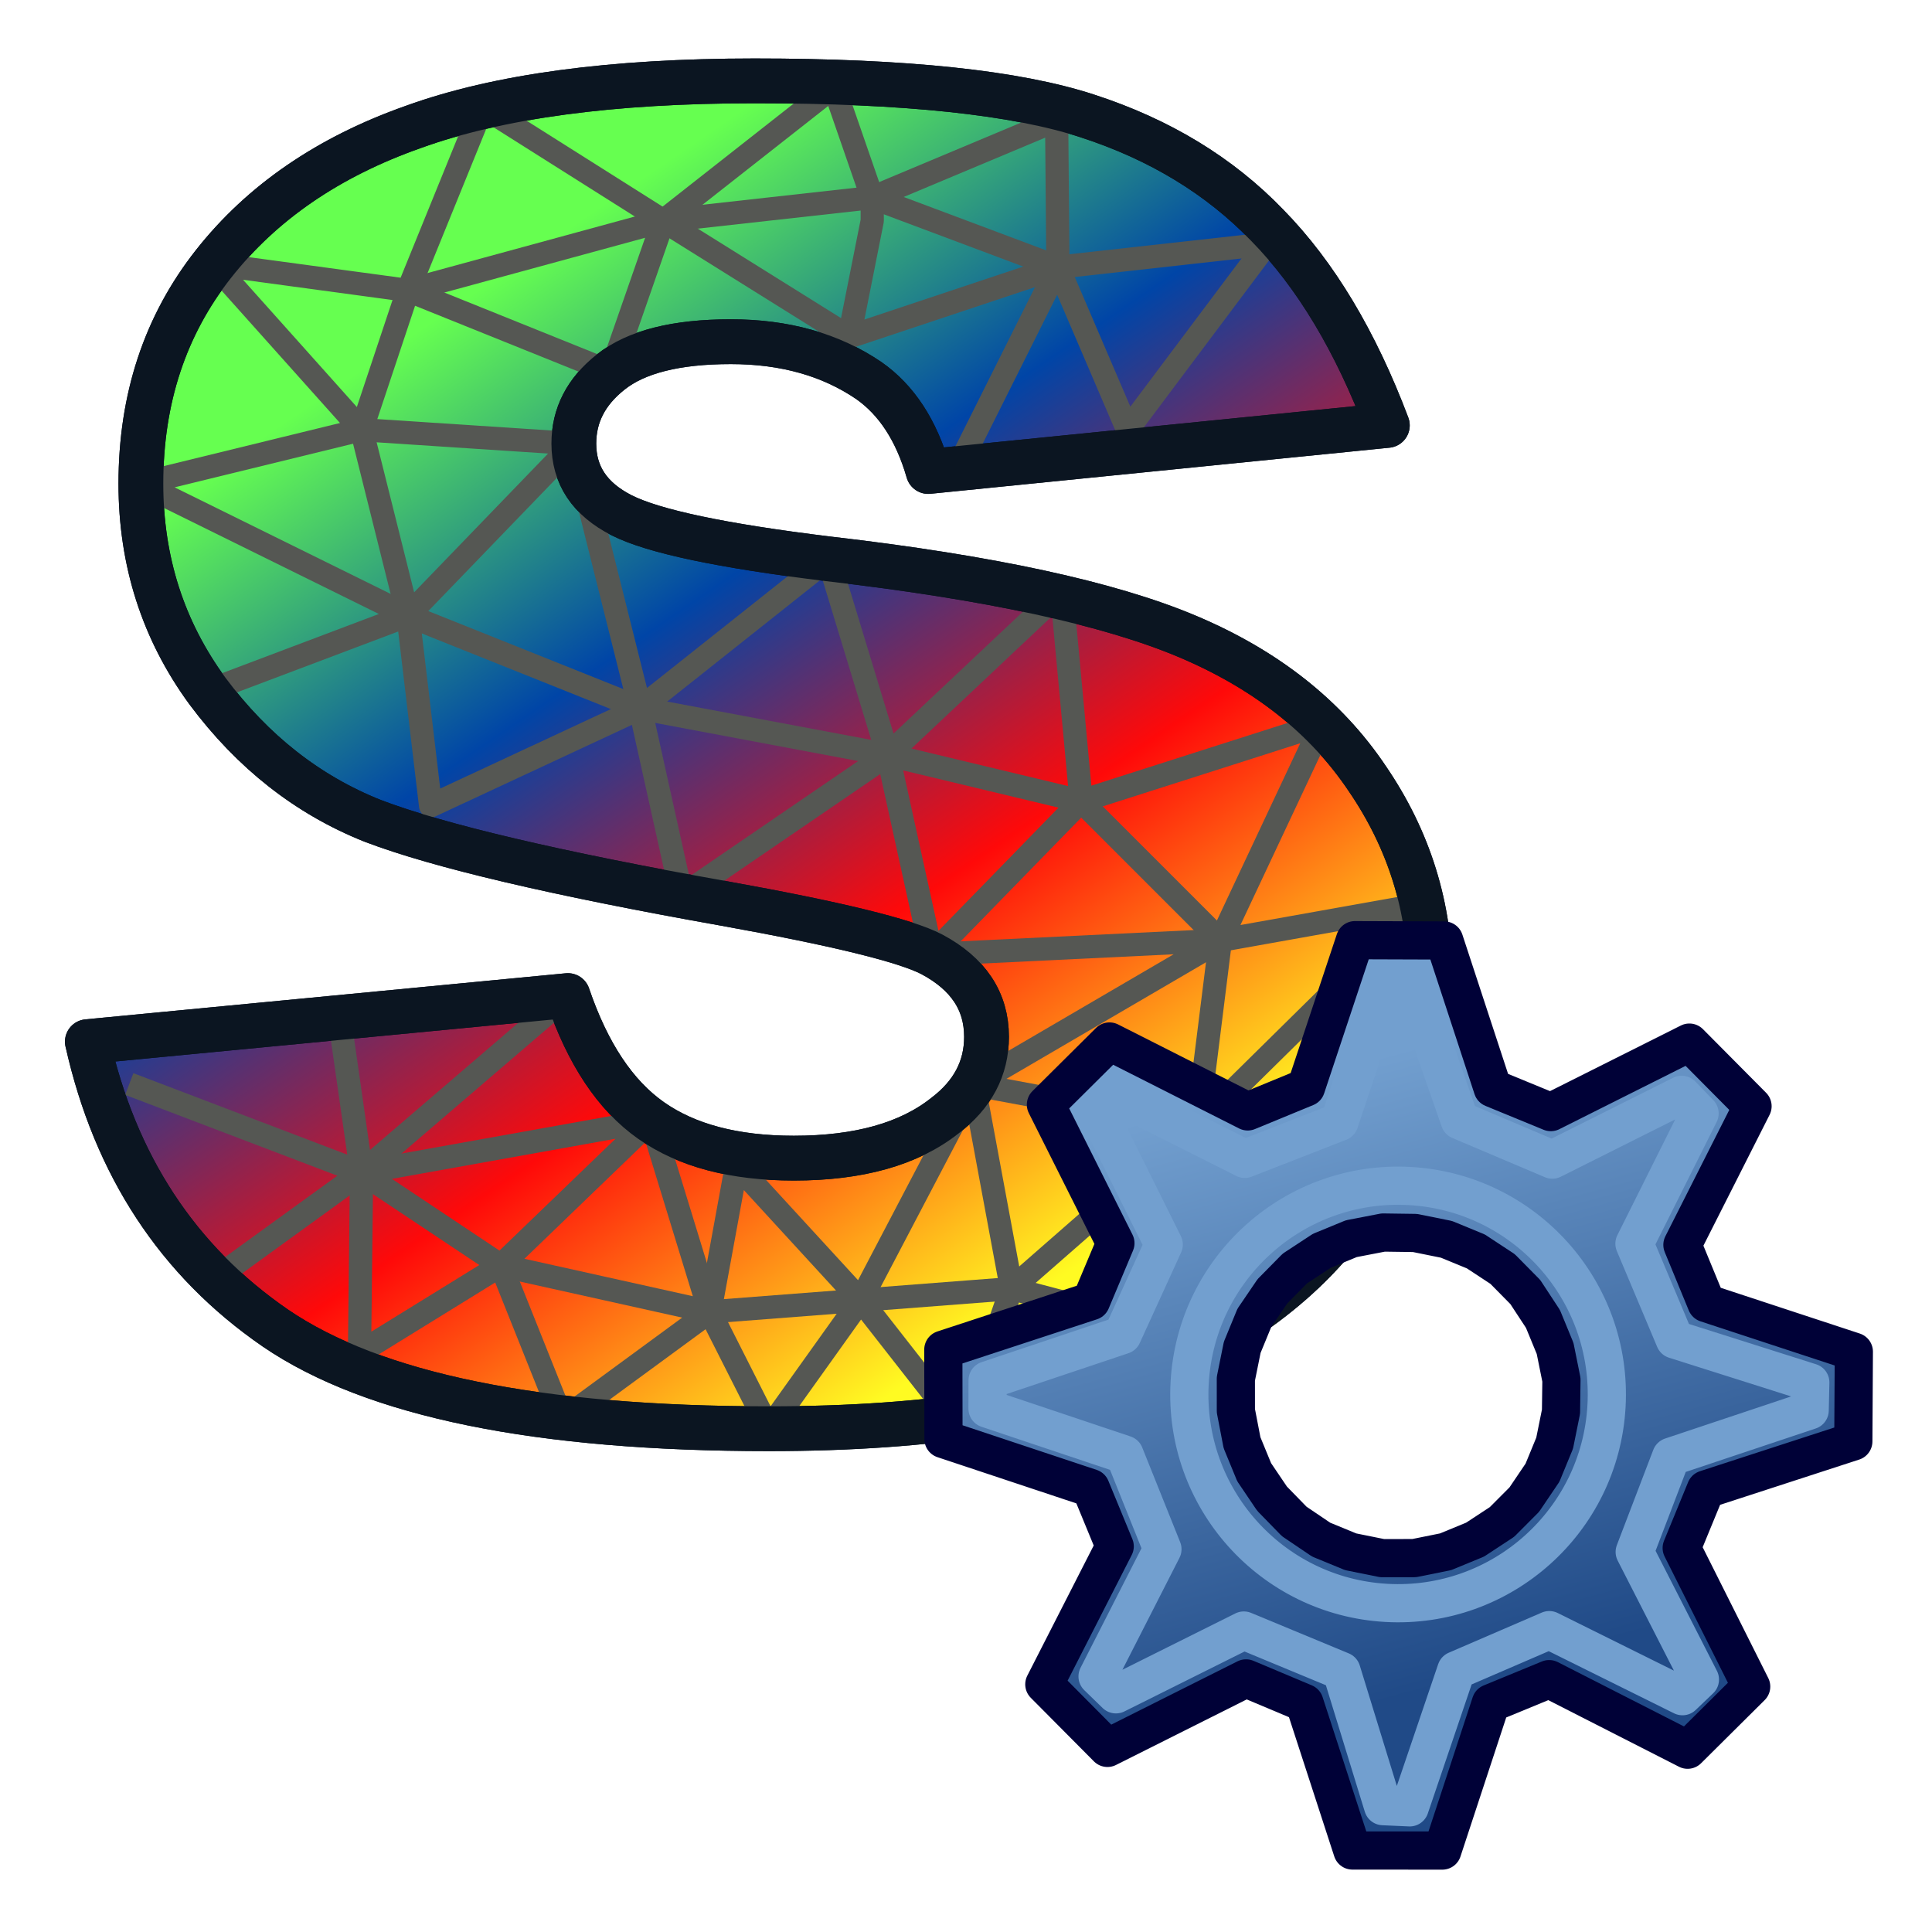
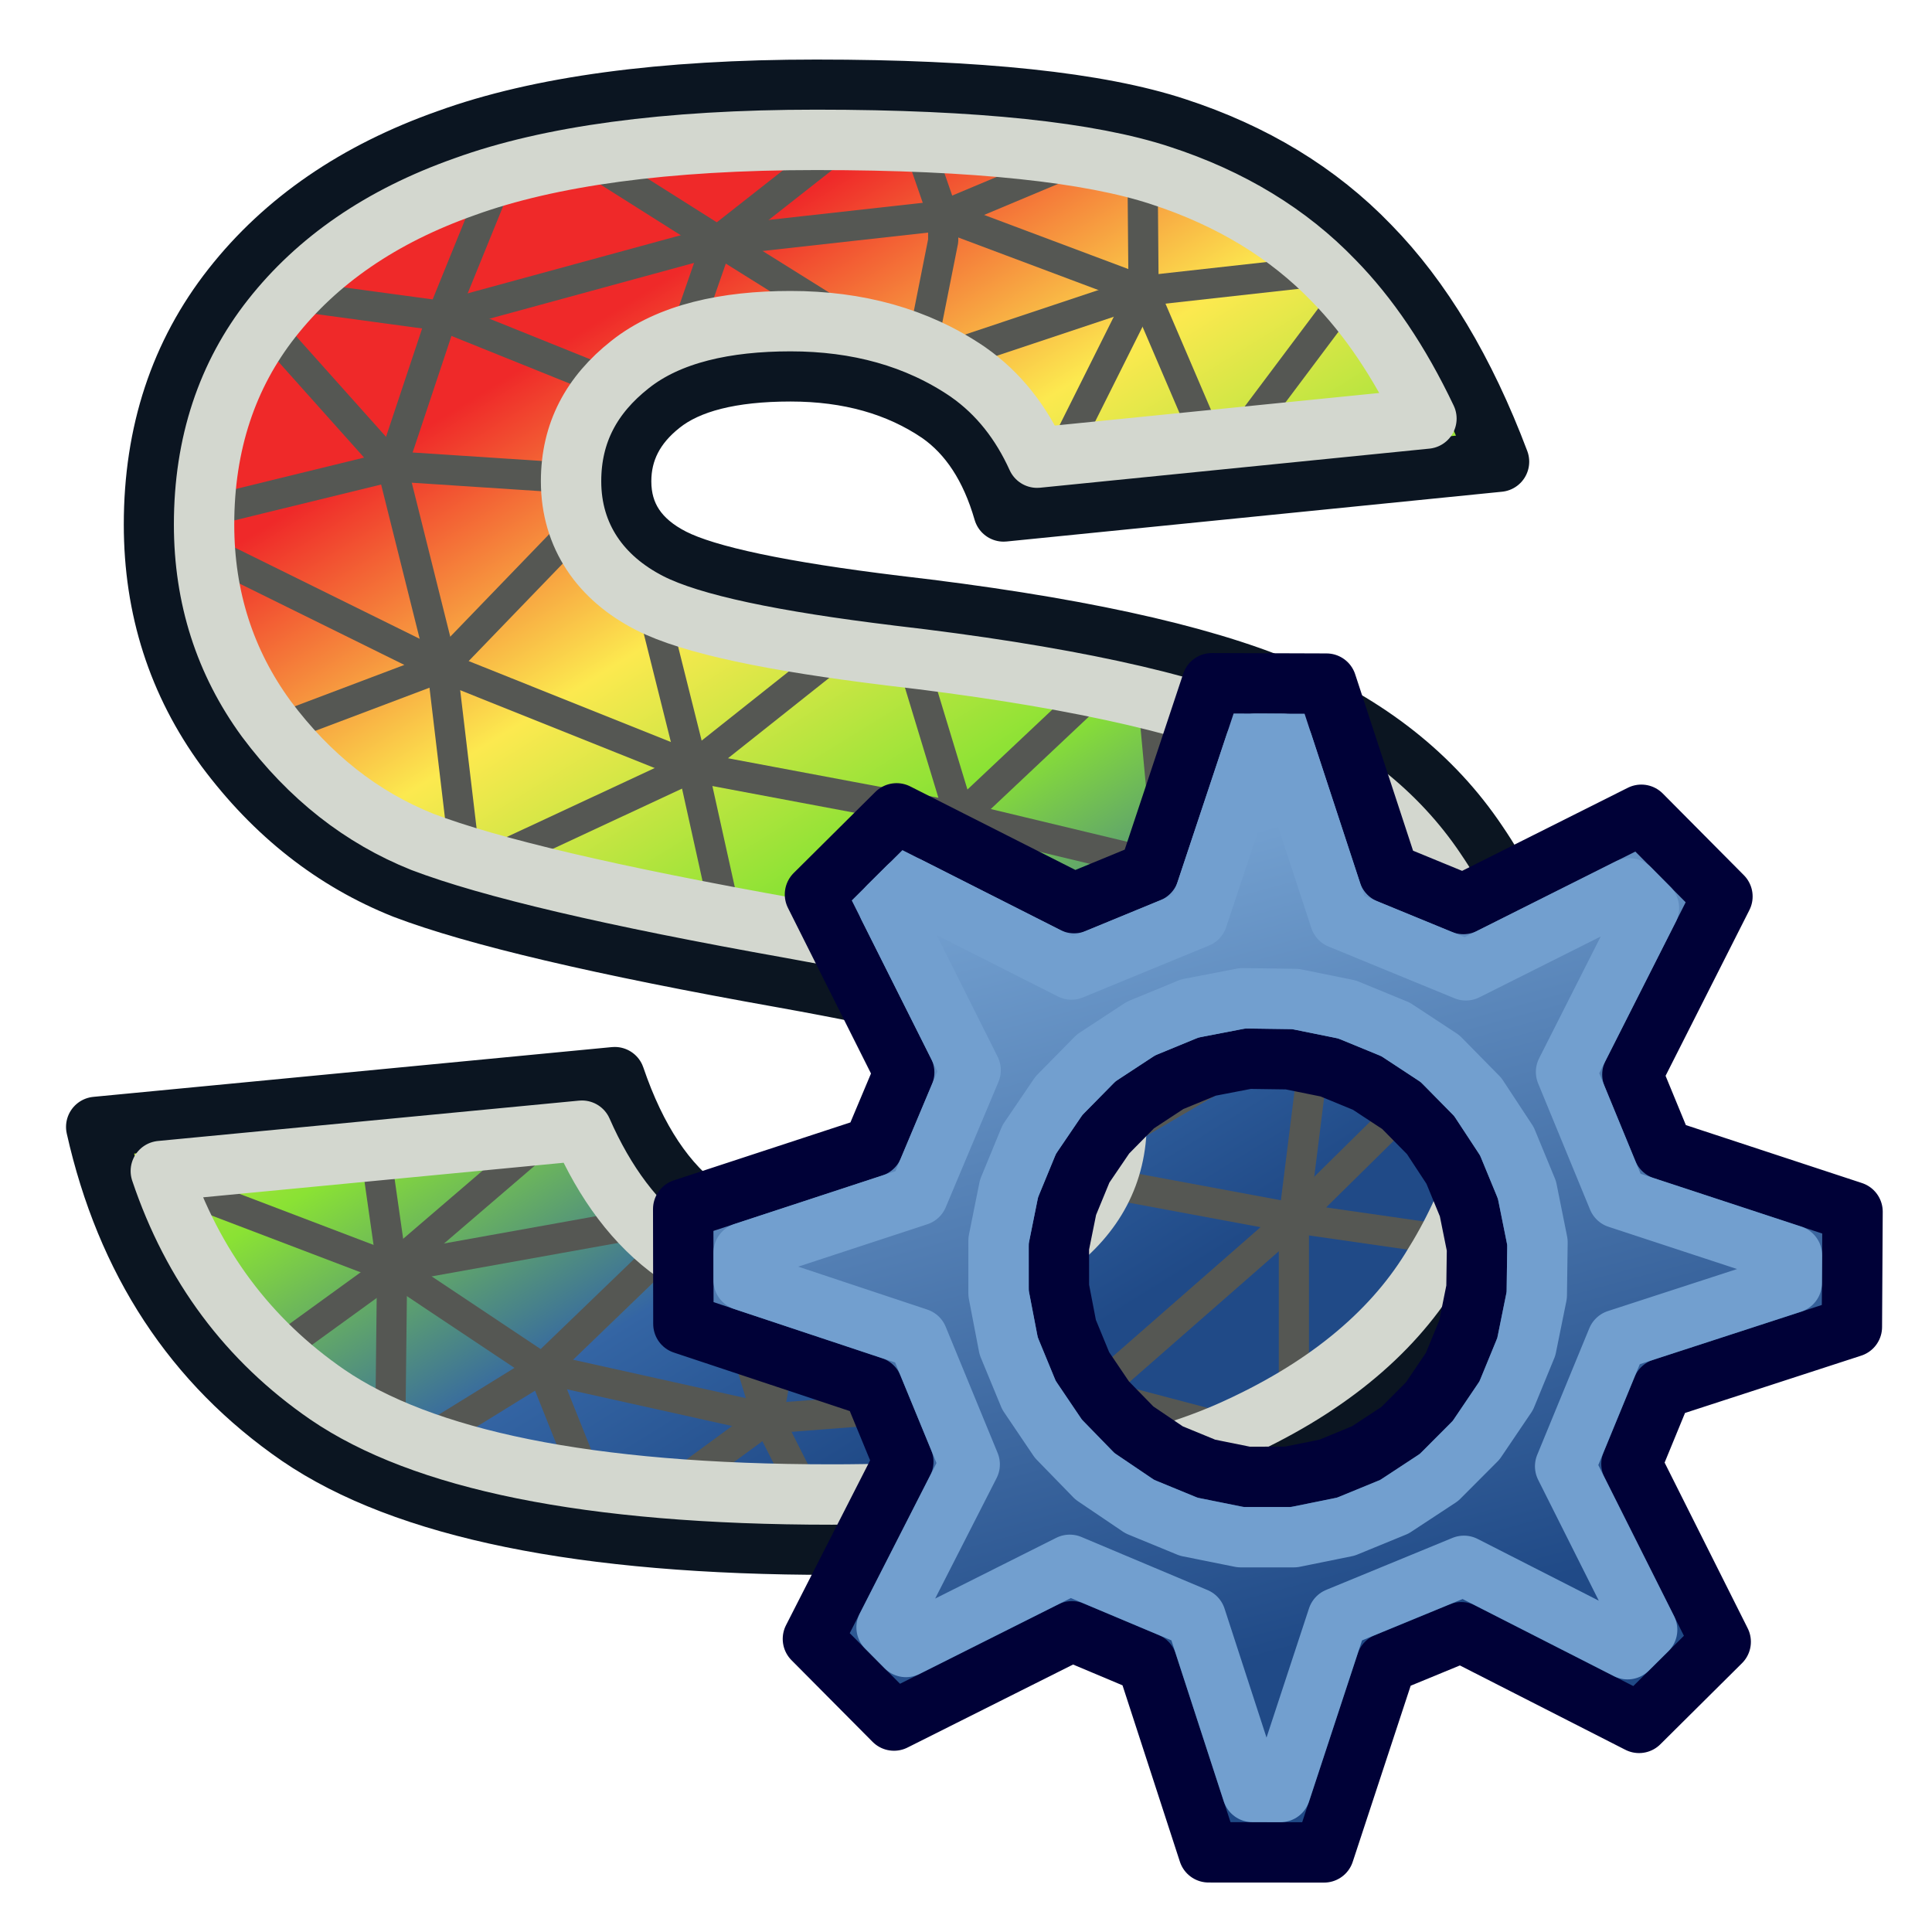
- <svg xmlns="http://www.w3.org/2000/svg" xmlns:xlink="http://www.w3.org/1999/xlink" width="64px" height="64px" id="svg2784" version="1.1" xml:space="preserve">
+ <svg xmlns="http://www.w3.org/2000/svg" xmlns:xlink="http://www.w3.org/1999/xlink" width="64px" height="64px" id="svg2784" version="1.1">
  <defs id="defs2786">
    <linearGradient id="linearGradient3">
-       <stop style="stop-color:#66ff50;stop-opacity:1;" offset="0" id="stop3" />
-       <stop style="stop-color:#0045a7;stop-opacity:1;" offset="0.329" id="stop5" />
-       <stop style="stop-color:#ff0909;stop-opacity:1;" offset="0.652" id="stop6" />
-       <stop style="stop-color:#fffb22;stop-opacity:1;" offset="0.993" id="stop4" />
+       <stop style="stop-color:#ef2929;stop-opacity:1" offset="0" id="stop3" />
+       <stop style="stop-color:#fce94f;stop-opacity:1" offset="0.27" id="stop2" />
+       <stop style="stop-color:#8ae234;stop-opacity:1" offset="0.526" id="stop1" />
+       <stop style="stop-color:#3465a4;stop-opacity:1" offset="0.775" id="stop4" />
+       <stop style="stop-color:#204a87;stop-opacity:1" offset="1" id="stop5" />
    </linearGradient>
    <linearGradient id="linearGradient3777">
      <stop style="stop-color:#71b2f8;stop-opacity:1;" offset="0" id="stop3779" />
      <stop style="stop-color:#002795;stop-opacity:1;" offset="1" id="stop3781" />
    </linearGradient>
    <linearGradient id="linearGradient3377">
      <stop id="stop3379" offset="0" style="stop-color:#faff2b;stop-opacity:1;" />
      <stop id="stop3381" offset="1" style="stop-color:#ffaa00;stop-opacity:1;" />
    </linearGradient>
    <radialGradient xlink:href="#linearGradient3777" id="radialGradient3692" cx="45.883" cy="28.87" fx="45.883" fy="28.87" r="19.467" gradientUnits="userSpaceOnUse" />
    <linearGradient id="linearGradient3377-3">
      <stop id="stop3379-8" offset="0" style="stop-color:#faff2b;stop-opacity:1;" />
      <stop id="stop3381-3" offset="1" style="stop-color:#ffaa00;stop-opacity:1;" />
    </linearGradient>
    <radialGradient xlink:href="#linearGradient3600" id="radialGradient3808" cx="20.803" cy="18.627" fx="20.803" fy="18.627" r="27.085" gradientUnits="userSpaceOnUse" gradientTransform="matrix(0.6666667,0.7,-1.351077,1.28674,32.10063,-19.90286)" />
    <linearGradient id="linearGradient3600">
      <stop style="stop-color:#729fcf;stop-opacity:1" offset="0" id="stop3602" />
      <stop style="stop-color:#204a87;stop-opacity:1" offset="1" id="stop3604" />
    </linearGradient>
-     <linearGradient xlink:href="#linearGradient3" id="linearGradient4" x1="20" y1="12" x2="48" y2="53" gradientUnits="userSpaceOnUse" gradientTransform="matrix(0.7689592,0,0,0.7689592,0.4425252,0.3928896)" />
-     <radialGradient gradientTransform="translate(-0.2344322,0.234432)" gradientUnits="userSpaceOnUse" r="19.467" fy="28.87" fx="45.883" cy="28.87" cx="45.883" id="radialGradient3692-6" xlink:href="#linearGradient3377" />
-     <radialGradient r="19.467" fy="28.87" fx="45.883" cy="28.87" cx="45.883" gradientTransform="matrix(0.6706718,0,0,0.6414592,-63.38079,0.838454)" gradientUnits="userSpaceOnUse" id="radialGradient6412" xlink:href="#linearGradient3377" />
-     <linearGradient xlink:href="#linearGradient3036" id="linearGradient3049" gradientUnits="userSpaceOnUse" gradientTransform="rotate(33.8344,20.28041,56.14395)" x1="14.824" y1="50.469" x2="20.94" y2="56" />
-     <linearGradient id="linearGradient3036">
-       <stop style="stop-color:#ef2929;stop-opacity:1" offset="0" id="stop3038" />
-       <stop style="stop-color:#a40000;stop-opacity:1" offset="1" id="stop3040" />
-     </linearGradient>
-     <linearGradient y2="56" x2="20.94" y1="50.469" x1="14.824" gradientTransform="rotate(33.8344,-6.878391,90.87839)" gradientUnits="userSpaceOnUse" id="linearGradient3307" xlink:href="#linearGradient3600" />
+     <linearGradient xlink:href="#linearGradient3" id="linearGradient4" x1="23.528" y1="12" x2="46.992" y2="49.976" gradientUnits="userSpaceOnUse" />
    <linearGradient xlink:href="#linearGradient3864-9" id="linearGradient3808" x1="-146.745" y1="58.262" x2="-157.325" y2="26.521" gradientUnits="userSpaceOnUse" gradientTransform="matrix(0.9766852,0.0547655,-0.0547655,0.9766851,182.7086,-2.230515)" />
    <linearGradient id="linearGradient3864-9">
      <stop style="stop-color:#204a87;stop-opacity:1" offset="0" id="stop3866-1" />
      <stop style="stop-color:#729fcf;stop-opacity:1" offset="1" id="stop3868-1" />
    </linearGradient>
-     <linearGradient y2="609.505" x2="302.857" y1="366.648" x1="302.857" gradientTransform="matrix(2.774389,0,0,1.969706,-1892.179,-872.8854)" gradientUnits="userSpaceOnUse" id="linearGradient6715-5" xlink:href="#linearGradient5048" />
-     <linearGradient id="linearGradient5048">
-       <stop style="stop-color:black;stop-opacity:0;" offset="0" id="stop5050" />
-       <stop id="stop5056" offset="0.5" style="stop-color:black;stop-opacity:1;" />
-       <stop style="stop-color:black;stop-opacity:0;" offset="1" id="stop5052" />
-     </linearGradient>
  </defs>
-   <g id="layer1">
-     <path d="M 2.894,34.507 18.811,32.98 q 0.985,2.893 2.758,4.139 1.773,1.246 4.728,1.246 3.231,0 5.004,-1.407 1.379,-1.045 1.379,-2.612 0,-1.768 -1.812,-2.733 Q 29.567,30.931 23.972,29.926 15.62,28.439 12.35,27.193 9.119,25.907 6.873,22.893 4.667,19.879 4.667,16.021 q 0,-4.22 2.403,-7.274 2.403,-3.054 6.619,-4.541 4.216,-1.527 11.308,-1.527 7.486,0 11.032,1.165 3.585,1.165 5.949,3.617 2.403,2.451 3.979,6.631 l -15.208,1.527 q -0.591,-2.05 -1.97,-3.014 -1.891,-1.286 -4.57,-1.286 -2.719,0 -3.979,1.005 -1.221,0.964 -1.221,2.371 0,1.567 1.576,2.371 1.576,0.804 6.856,1.447 7.998,0.924 11.899,2.572 3.901,1.648 5.949,4.702 2.088,3.054 2.088,6.711 0,3.697 -2.206,7.194 -2.167,3.496 -6.895,5.586 -4.689,2.05 -12.805,2.05 -11.465,0 -16.351,-3.336 -4.846,-3.336 -6.225,-9.484 z" id="text1-3" style="font-size:109.849px;line-height:1.25;font-family:'Arial Black';-inkscape-font-specification:'Arial Black, Normal';fill:url(#linearGradient4);stroke:#0b1521;stroke-width:1.484;stroke-linejoin:round;stroke-dasharray:none" aria-label="s" />
-     <path style="fill:none;stroke:#555753;stroke-width:0.769px;stroke-linecap:butt;stroke-linejoin:miter;stroke-opacity:1" d="M 37.353,14.234 35.046,8.851 28.894,6.545 l -6.921,0.769 -8.459,2.307 -1.538,4.614 1.538,6.152 7.69,3.076 8.208,1.541 6.402,1.535 4.614,4.614 -0.769,6.152 -6.152,5.383 -9.996,0.769 -6.921,-1.538 -4.614,-3.076 -0.769,-5.383" id="path6" />
-     <path style="fill:none;stroke:#555753;stroke-width:0.769px;stroke-linecap:butt;stroke-linejoin:round;stroke-opacity:1" d="M 35.046,8.851 31.97,15.003" id="path7" />
-     <path style="fill:none;stroke:#555753;stroke-width:0.769px;stroke-linecap:butt;stroke-linejoin:round;stroke-opacity:1" d="M 35.046,8.851 41.966,8.082" id="path8" />
-     <path style="fill:none;stroke:#555753;stroke-width:0.769px;stroke-linecap:butt;stroke-linejoin:round;stroke-opacity:1" d="M 37.353,14.234 41.966,8.082" id="path9" />
-     <path style="fill:none;stroke:#555753;stroke-width:0.769px;stroke-linecap:butt;stroke-linejoin:round;stroke-opacity:1" d="m 28.894,6.545 6.109,-2.561 0.042,4.868" id="path10" />
-     <path style="fill:none;stroke:#555753;stroke-width:0.769px;stroke-linecap:butt;stroke-linejoin:round;stroke-opacity:1" d="m 28.894,6.545 v 0.769 l -0.765,3.845 6.917,-2.307" id="path11" />
-     <path style="fill:none;stroke:#555753;stroke-width:0.769px;stroke-linecap:butt;stroke-linejoin:round;stroke-opacity:1" d="M 28.894,6.545 27.623,2.874 21.973,7.314" id="path12" />
-     <path style="fill:none;stroke:#555753;stroke-width:0.769px;stroke-linecap:butt;stroke-linejoin:round;stroke-opacity:1" d="m 21.973,7.314 6.156,3.845" id="path13" />
-     <path style="fill:none;stroke:#555753;stroke-width:0.769px;stroke-linecap:butt;stroke-linejoin:round;stroke-opacity:1" d="M 21.973,7.314 20.229,12.324 13.515,9.62" id="path14" />
-     <path style="fill:none;stroke:#555753;stroke-width:0.769px;stroke-linecap:butt;stroke-linejoin:round;stroke-opacity:1" d="M 21.973,7.314 15.99,3.535 13.515,9.62 7.07,8.747 11.977,14.234 4.667,16.021 13.515,20.386 6.873,22.893" id="path15" />
-     <path style="fill:none;stroke:#555753;stroke-width:0.769px;stroke-linecap:butt;stroke-linejoin:round;stroke-opacity:1" d="m 13.515,20.386 0.749,6.309 6.94,-3.233" id="path16" />
-     <path style="fill:none;stroke:#555753;stroke-width:0.769px;stroke-linecap:butt;stroke-linejoin:round;stroke-opacity:1" d="M 13.515,20.386 19.008,14.695 11.977,14.234" id="path17" />
-     <path style="fill:none;stroke:#555753;stroke-width:0.769px;stroke-linecap:butt;stroke-linejoin:round;stroke-opacity:1" d="m 21.204,23.462 v 0 L 19.008,14.695" id="path18" />
-     <path style="fill:none;stroke:#555753;stroke-width:0.769px;stroke-linecap:butt;stroke-linejoin:round;stroke-opacity:1" d="m 21.204,23.462 6.235,-4.949 1.973,6.49 5.755,-5.418 0.647,6.953" id="path19" />
-     <path style="fill:none;stroke:#555753;stroke-width:0.769px;stroke-linecap:butt;stroke-linejoin:round;stroke-opacity:1" d="m 21.204,23.462 1.378,6.212 6.829,-4.671 1.455,6.611 4.947,-5.076 7.983,-2.551 -3.369,7.165 6.68,-1.193 -7.449,7.345 6.34,0.911" id="path20" />
-     <path style="fill:none;stroke:#555753;stroke-width:0.769px;stroke-linecap:butt;stroke-linejoin:miter;stroke-opacity:1" d="m 39.659,37.303 v 0 7.005 l -6.152,-1.622" id="path21" />
-     <path style="fill:none;stroke:#555753;stroke-width:0.769px;stroke-linecap:butt;stroke-linejoin:miter;stroke-opacity:1" d="m 30.867,31.614 v 0 l 9.561,-0.462 -8.175,4.776 7.406,1.376" id="path22" />
-     <path style="fill:none;stroke:#555753;stroke-width:0.769px;stroke-linecap:butt;stroke-linejoin:round;stroke-opacity:1" d="m 32.254,35.927 1.254,6.758" id="path23" />
-     <path style="fill:none;stroke:#555753;stroke-width:0.769px;stroke-linecap:butt;stroke-linejoin:round;stroke-opacity:1" d="m 32.254,35.927 -3.744,7.143 v 0 l -4.108,-4.476 -0.89,4.86 1.958,3.872 3.04,-4.257 3.366,4.304 1.632,-4.688" id="path24" />
-     <path style="fill:none;stroke:#555753;stroke-width:0.769px;stroke-linecap:butt;stroke-linejoin:round;stroke-opacity:1" d="m 23.511,43.455 -4.876,3.575 -2.044,-5.113 4.978,-4.797 -9.592,1.721" id="path25" />
-     <path style="fill:none;stroke:#555753;stroke-width:0.769px;stroke-linecap:butt;stroke-linejoin:round;stroke-opacity:1" d="m 18.811,32.98 -6.834,5.861" id="path26" />
-     <path style="fill:none;stroke:#555753;stroke-width:0.769px;stroke-linecap:butt;stroke-linejoin:round;stroke-opacity:1" d="M 11.977,38.841 4.282,35.91" id="path27" />
-     <path style="fill:none;stroke:#555753;stroke-width:0.769px;stroke-linecap:butt;stroke-linejoin:round;stroke-opacity:1" d="M 11.977,38.841 7.513,42.075" id="path28" />
-     <path style="fill:none;stroke:#555753;stroke-width:0.769px;stroke-linecap:butt;stroke-linejoin:round;stroke-opacity:1" d="m 16.591,41.917 v 0 l -4.682,2.89 0.068,-5.966" id="path29" />
-     <path style="fill:none;stroke:#555753;stroke-width:0.769px;stroke-linecap:butt;stroke-linejoin:round;stroke-opacity:1" d="M 21.569,37.119 23.511,43.455" id="path30" />
-     <path d="M 2.894,34.507 18.811,32.98 q 0.985,2.893 2.758,4.139 1.773,1.246 4.728,1.246 3.231,0 5.004,-1.407 1.379,-1.045 1.379,-2.612 0,-1.768 -1.812,-2.733 Q 29.567,30.931 23.972,29.926 15.62,28.439 12.35,27.193 9.119,25.907 6.873,22.893 4.667,19.879 4.667,16.021 q 0,-4.22 2.403,-7.274 2.403,-3.054 6.619,-4.541 4.216,-1.527 11.308,-1.527 7.486,0 11.032,1.165 3.585,1.165 5.949,3.617 2.403,2.451 3.979,6.631 l -15.208,1.527 q -0.591,-2.05 -1.97,-3.014 -1.891,-1.286 -4.57,-1.286 -2.719,0 -3.979,1.005 -1.221,0.964 -1.221,2.371 0,1.567 1.576,2.371 1.576,0.804 6.856,1.447 7.998,0.924 11.899,2.572 3.901,1.648 5.949,4.702 2.088,3.054 2.088,6.711 0,3.697 -2.206,7.194 -2.167,3.496 -6.895,5.586 -4.689,2.05 -12.805,2.05 -11.465,0 -16.351,-3.336 -4.846,-3.336 -6.225,-9.484 z" id="text1-3-3" style="font-size:109.849px;line-height:1.25;font-family:'Arial Black';-inkscape-font-specification:'Arial Black, Normal';fill:none;stroke:#0b1521;stroke-width:1.484;stroke-linejoin:round;stroke-dasharray:none" aria-label="s" />
-     <g transform="matrix(0.6325833,0,0,0.6325833,26.18623,26.00211)" id="g3353">
-       <path id="path3659-5" d="m 47.072,13.493 -7.257,3.639 -3.044,-1.251 -2.538,-7.736 -4.673,-0.016 -2.564,7.709 -3.054,1.258 -7.237,-3.661 -3.329,3.306 3.639,7.257 -1.276,3.034 -7.736,2.538 0.008,4.684 7.709,2.564 1.258,3.054 -3.686,7.226 3.306,3.329 7.257,-3.639 3.058,1.286 2.513,7.726 4.708,0.003 2.54,-7.719 3.054,-1.258 7.251,3.696 3.329,-3.306 -3.639,-7.257 1.262,-3.069 7.726,-2.513 0.027,-4.698 -7.719,-2.54 -1.258,-3.054 3.672,-7.261 z m -11.176,10.939 1.396,0.918 1.187,1.204 0.925,1.409 0.636,1.545 0.332,1.645 -0.023,1.666 -0.333,1.648 -0.636,1.546 -0.953,1.41 -1.169,1.173 -1.409,0.925 -1.545,0.636 -1.645,0.332 -1.676,0.001 -1.648,-0.333 -1.546,-0.636 -1.41,-0.953 -1.162,-1.193 -0.936,-1.385 -0.636,-1.545 -0.322,-1.67 -0.001,-1.676 0.333,-1.648 0.636,-1.546 0.943,-1.386 1.179,-1.197 1.409,-0.925 1.545,-0.636 1.67,-0.322 1.666,0.023 1.648,0.333 1.546,0.636 z" style="display:inline;overflow:visible;visibility:visible;fill:url(#linearGradient3808);fill-opacity:1;fill-rule:evenodd;stroke:#000137;stroke-width:2;stroke-linecap:round;stroke-linejoin:round;stroke-miterlimit:4;stroke-dasharray:none;stroke-dashoffset:0;stroke-opacity:1;marker:none;enable-background:accumulate" />
-       <path id="path3659-5-6" d="m 46.666,16.229 -6.773,3.391 -4.848,-2.056 -2.49,-7.139 -1.397,-0.003 -2.416,7.226 -4.953,1.932 -6.674,-3.356 -0.975,0.997 3.405,6.847 -2.165,4.742 -7.058,2.366 -0.004,1.486 7.172,2.404 1.987,4.956 -3.397,6.663 0.962,0.936 6.697,-3.34 5.115,2.121 2.177,7.076 1.396,0.062 2.437,-7.178 4.871,-2.102 6.975,3.459 0.913,-0.872 -3.415,-6.682 1.908,-4.989 7.255,-2.424 0.033,-1.462 -7.097,-2.249 -2.112,-5.018 3.41,-6.821 z" style="display:inline;overflow:visible;visibility:visible;fill:none;stroke:#729fcf;stroke-width:2;stroke-linecap:round;stroke-linejoin:round;stroke-miterlimit:4;stroke-dasharray:none;stroke-dashoffset:0;stroke-opacity:1;marker:none;enable-background:accumulate" />
-       <circle r="10.932" cy="30.087" cx="33.554" id="path3898" style="fill:none;stroke:#729fcf;stroke-width:2;stroke-linecap:round;stroke-linejoin:round;stroke-miterlimit:4;stroke-dasharray:none;stroke-dashoffset:6;stroke-opacity:1" transform="rotate(3.209376)" />
-     </g>
+   <g id="layer1" transform="matrix(0.8297831,0,0,0.830077,0.542583,0.5051456)" style="stroke-width:1.205">
+     <path d="M 3.188,44.364 23.888,42.378 q 1.281,3.763 3.587,5.383 2.306,1.62 6.149,1.62 4.201,0 6.507,-1.829 1.793,-1.359 1.793,-3.397 0,-2.3 -2.357,-3.554 -1.691,-0.888 -8.967,-2.195 -10.862,-1.934 -15.115,-3.554 -4.201,-1.672 -7.122,-5.592 -2.869,-3.92 -2.869,-8.937 0,-5.488 3.125,-9.459 3.125,-3.972 8.608,-5.906 5.482,-1.986 14.705,-1.986 9.735,0 14.347,1.516 4.663,1.516 7.737,4.704 3.125,3.188 5.175,8.623 l -19.778,1.986 q -0.769,-2.665 -2.562,-3.92 -2.459,-1.672 -5.944,-1.672 -3.535,0 -5.175,1.307 -1.588,1.254 -1.588,3.083 0,2.038 2.05,3.083 2.05,1.045 8.915,1.881 10.401,1.202 15.474,3.345 5.073,2.143 7.737,6.115 2.716,3.972 2.716,8.728 0,4.808 -2.869,9.355 -2.818,4.547 -8.967,7.264 -6.097,2.665 -16.652,2.665 -14.91,0 -21.264,-4.338 Q 4.981,52.36 3.188,44.364 Z" id="text1-3" style="font-size:109.849px;line-height:1.25;font-family:'Arial Black';-inkscape-font-specification:'Arial Black, Normal';fill:url(#linearGradient4);stroke:#0b1521;stroke-width:2.325;stroke-linejoin:round;stroke-dasharray:none" aria-label="s" />
+     <path style="fill:none;stroke:#555753;stroke-width:1.205px;stroke-linecap:butt;stroke-linejoin:miter;stroke-opacity:1" d="m 48,18 -3,-7 -8,-3 -9,1 -11,3 -2,6 2,8 10,4 10.674,2.004 L 46,34 l 6,6 -1,8 -8,7 -13,1 -9,-2 -6,-4 -1,-7" id="path6" />
+     <path style="fill:none;stroke:#555753;stroke-width:1.205px;stroke-linecap:butt;stroke-linejoin:round;stroke-opacity:1" d="m 45,11 -4,8" id="path7" />
+     <path style="fill:none;stroke:#555753;stroke-width:1.205px;stroke-linecap:butt;stroke-linejoin:round;stroke-opacity:1" d="m 45,11 9,-1" id="path8" />
+     <path style="fill:none;stroke:#555753;stroke-width:1.205px;stroke-linecap:butt;stroke-linejoin:round;stroke-opacity:1" d="m 48,18 6,-8" id="path9" />
+     <path style="fill:none;stroke:#555753;stroke-width:1.205px;stroke-linecap:butt;stroke-linejoin:round;stroke-opacity:1" d="M 37,8 44.945,4.669 45,11" id="path10" />
+     <path style="fill:none;stroke:#555753;stroke-width:1.205px;stroke-linecap:butt;stroke-linejoin:round;stroke-opacity:1" d="M 37,8 V 9 L 36.005,14 45,11" id="path11" />
+     <path style="fill:none;stroke:#555753;stroke-width:1.205px;stroke-linecap:butt;stroke-linejoin:round;stroke-opacity:1" d="M 37,8 35.347,3.227 28,9" id="path12" />
+     <path style="fill:none;stroke:#555753;stroke-width:1.205px;stroke-linecap:butt;stroke-linejoin:round;stroke-opacity:1" d="m 28,9 8.005,5" id="path13" />
+     <path style="fill:none;stroke:#555753;stroke-width:1.205px;stroke-linecap:butt;stroke-linejoin:round;stroke-opacity:1" d="M 28,9 25.732,15.516 17,12" id="path14" />
+     <path style="fill:none;stroke:#555753;stroke-width:1.205px;stroke-linecap:butt;stroke-linejoin:round;stroke-opacity:1" d="M 28,9 20.218,4.086 17,12 8.619,10.864 15,18 5.493,20.324 17,26 8.363,29.261" id="path15" />
+     <path style="fill:none;stroke:#555753;stroke-width:1.205px;stroke-linecap:butt;stroke-linejoin:round;stroke-opacity:1" d="M 17,26 17.974,34.204 27,30" id="path16" />
+     <path style="fill:none;stroke:#555753;stroke-width:1.205px;stroke-linecap:butt;stroke-linejoin:round;stroke-opacity:1" d="M 17,26 24.144,18.599 15,18" id="path17" />
+     <path style="fill:none;stroke:#555753;stroke-width:1.205px;stroke-linecap:butt;stroke-linejoin:round;stroke-opacity:1" d="m 27,30 v 0 L 24.144,18.599" id="path18" />
+     <path style="fill:none;stroke:#555753;stroke-width:1.205px;stroke-linecap:butt;stroke-linejoin:round;stroke-opacity:1" d="m 27,30 8.109,-6.436 2.565,8.44 7.484,-7.046 L 46,34" id="path19" />
+     <path style="fill:none;stroke:#555753;stroke-width:1.205px;stroke-linecap:butt;stroke-linejoin:round;stroke-opacity:1" d="m 27,30 1.792,8.078 8.881,-6.074 1.892,8.597 L 46,34 56.381,30.682 52,40 60.687,38.449 51,48 l 8.244,1.184" id="path20" />
+     <path style="fill:none;stroke:#555753;stroke-width:1.205px;stroke-linecap:butt;stroke-linejoin:miter;stroke-opacity:1" d="m 51,48 v 0 9.109 L 43,55" id="path21" />
+     <path style="fill:none;stroke:#555753;stroke-width:1.205px;stroke-linecap:butt;stroke-linejoin:miter;stroke-opacity:1" d="m 39.566,40.601 v 0 L 52,40 41.369,46.211 51,48" id="path22" />
+     <path style="fill:none;stroke:#555753;stroke-width:1.205px;stroke-linecap:butt;stroke-linejoin:round;stroke-opacity:1" d="M 41.369,46.211 43,55" id="path23" />
+     <path style="fill:none;stroke:#555753;stroke-width:1.205px;stroke-linecap:butt;stroke-linejoin:round;stroke-opacity:1" d="M 41.369,46.211 36.5,55.5 v 0 L 31.158,49.679 30,56 32.547,61.036 36.5,55.5 40.878,61.097 43,55" id="path24" />
+     <path style="fill:none;stroke:#555753;stroke-width:1.205px;stroke-linecap:butt;stroke-linejoin:round;stroke-opacity:1" d="M 30,56 23.659,60.649 21,54 27.474,47.761 15,50" id="path25" />
+     <path style="fill:none;stroke:#555753;stroke-width:1.205px;stroke-linecap:butt;stroke-linejoin:round;stroke-opacity:1" d="M 23.888,42.378 15,50" id="path26" />
+     <path style="fill:none;stroke:#555753;stroke-width:1.205px;stroke-linecap:butt;stroke-linejoin:round;stroke-opacity:1" d="M 15,50 4.993,46.189" id="path27" />
+     <path style="fill:none;stroke:#555753;stroke-width:1.205px;stroke-linecap:butt;stroke-linejoin:round;stroke-opacity:1" d="M 15,50 9.195,54.206" id="path28" />
+     <path style="fill:none;stroke:#555753;stroke-width:1.205px;stroke-linecap:butt;stroke-linejoin:round;stroke-opacity:1" d="m 21,54 v 0 L 14.912,57.758 15,50" id="path29" />
+     <path style="fill:none;stroke:#555753;stroke-width:1.205px;stroke-linecap:butt;stroke-linejoin:round;stroke-opacity:1" d="M 27.474,47.761 30,56" id="path30" />
+     <path d="m 3.188,44.364 20.7,-1.986 q 1.281,3.763 3.587,5.383 2.306,1.62 6.149,1.62 4.201,0 6.507,-1.829 1.793,-1.359 1.793,-3.397 0,-2.3 -2.357,-3.554 Q 37.875,39.713 30.6,38.406 19.737,36.473 15.485,34.853 11.283,33.18 8.363,29.261 5.493,25.341 5.493,20.324 q 0,-5.488 3.125,-9.459 3.125,-3.972 8.608,-5.906 5.482,-1.986 14.705,-1.986 9.735,0 14.347,1.516 4.663,1.516 7.737,4.704 3.125,3.188 5.175,8.623 l -19.778,1.986 q -0.769,-2.665 -2.562,-3.92 -2.459,-1.672 -5.944,-1.672 -3.535,0 -5.175,1.307 -1.588,1.254 -1.588,3.083 0,2.038 2.05,3.083 2.05,1.045 8.915,1.881 10.401,1.202 15.474,3.345 5.073,2.143 7.737,6.115 2.716,3.972 2.716,8.728 0,4.808 -2.869,9.355 -2.818,4.547 -8.967,7.264 -6.097,2.665 -16.652,2.665 -14.91,0 -21.264,-4.338 -6.302,-4.338 -8.096,-12.334 z" id="text1-3-3" style="font-size:109.849px;line-height:1.25;font-family:'Arial Black';-inkscape-font-specification:'Arial Black, Normal';fill:none;stroke:#0b1521;stroke-width:2.41;stroke-linejoin:round;stroke-dasharray:none" aria-label="s" />
+     <path d="m 31.932,4.973 c 6.412,0 10.946,0.503 13.729,1.418 2.823,0.917 5.122,2.329 6.916,4.189 l 0.006,0.006 0.006,0.006 c 1.385,1.412 2.623,3.232 3.703,5.504 L 40.75,17.656 c -0.633,-1.396 -1.532,-2.561 -2.752,-3.414 l -0.012,-0.008 -0.01,-0.008 c -2.026,-1.378 -4.408,-2.018 -7.07,-2.018 -2.573,0 -4.849,0.489 -6.414,1.736 -1.523,1.203 -2.348,2.712 -2.348,4.654 0,2.196 1.189,3.868 3.141,4.863 1.672,0.853 4.967,1.524 9.582,2.086 l 0.006,0.002 h 0.006 c 6.861,0.793 11.79,1.875 14.926,3.199 3.071,1.297 5.326,3.11 6.854,5.387 l 0.004,0.008 0.006,0.008 c 1.574,2.303 2.367,4.858 2.367,7.6 0,2.783 -0.828,5.542 -2.561,8.287 l -0.004,0.006 -0.004,0.008 c -1.614,2.604 -4.268,4.807 -8.068,6.486 -3.725,1.628 -8.962,2.496 -15.852,2.496 -9.795,0 -16.351,-1.407 -20.129,-3.986 C 9.257,52.873 7.041,49.912 5.766,46.125 l 16.812,-1.611 c 0.91,2.073 2.132,3.751 3.746,4.885 1.967,1.382 4.455,1.982 7.299,1.982 3.082,0 5.735,-0.675 7.732,-2.252 1.662,-1.267 2.568,-2.89 2.568,-4.975 0,-2.388 -1.288,-4.185 -3.418,-5.318 l -0.004,-0.002 -0.006,-0.002 C 39.025,38.059 35.828,37.314 30.949,36.438 23.736,35.153 18.896,34.012 16.201,32.986 c -0.001,-4.72e-4 -0.003,-0.002 -0.004,-0.002 -2.411,-0.966 -4.487,-2.584 -6.221,-4.906 l -0.006,-0.01 c -0.001,-0.002 -0.003,-0.002 -0.004,-0.004 -1.636,-2.241 -2.473,-4.83 -2.473,-7.74 0,-3.231 0.925,-5.971 2.697,-8.223 1.814,-2.305 4.357,-4.077 7.701,-5.256 l 0.008,-0.004 0.008,-0.002 C 21.268,5.623 25.909,4.973 31.932,4.973 Z m 9.424,44.156 c -0.007,0.005 -0.012,0.012 -0.02,0.018 l 0.035,-0.027 c -0.005,0.004 -0.011,0.006 -0.016,0.01 z" id="path1" style="font-size:109.849px;line-height:1.25;font-family:'Arial Black';-inkscape-font-specification:'Arial Black, Normal';fill:none;stroke:#d3d7cf;stroke-width:2.41;stroke-linejoin:round;stroke-dasharray:none" aria-label="s" />
+   </g>
+   <g transform="matrix(0.8123993,0,0,0.8124005,16.13027,16.02867)" id="g3353" style="stroke-width:0.779">
+     <path id="path3659-5" d="m 47.072,13.493 -7.257,3.639 -3.044,-1.251 -2.538,-7.736 -4.673,-0.016 -2.564,7.709 -3.054,1.258 -7.237,-3.661 -3.329,3.306 3.639,7.257 -1.276,3.034 -7.736,2.538 0.008,4.684 7.709,2.564 1.258,3.054 -3.686,7.226 3.306,3.329 7.257,-3.639 3.058,1.286 2.513,7.726 4.708,0.003 2.54,-7.719 3.054,-1.258 7.251,3.696 3.329,-3.306 -3.639,-7.257 1.262,-3.069 7.726,-2.513 0.027,-4.698 -7.719,-2.54 -1.258,-3.054 3.672,-7.261 z m -11.176,10.939 1.396,0.918 1.187,1.204 0.925,1.409 0.636,1.545 0.332,1.645 -0.023,1.666 -0.333,1.648 -0.636,1.546 -0.953,1.41 -1.169,1.173 -1.409,0.925 -1.545,0.636 -1.645,0.332 -1.676,0.001 -1.648,-0.333 -1.546,-0.636 -1.41,-0.953 -1.162,-1.193 -0.936,-1.385 -0.636,-1.545 -0.322,-1.67 -0.001,-1.676 0.333,-1.648 0.636,-1.546 0.943,-1.386 1.179,-1.197 1.409,-0.925 1.545,-0.636 1.67,-0.322 1.666,0.023 1.648,0.333 1.546,0.636 z" style="display:inline;overflow:visible;visibility:visible;fill:url(#linearGradient3808);fill-opacity:1;fill-rule:evenodd;stroke:#000137;stroke-width:2.462;stroke-linecap:round;stroke-linejoin:round;stroke-miterlimit:4;stroke-dasharray:none;stroke-dashoffset:0;stroke-opacity:1;marker:none;enable-background:accumulate" />
+     <path id="path4" d="m 31.334,10.596 1.113,0.004 2.338,7.127 5.133,2.109 6.666,-3.342 0.797,0.803 -3.379,6.682 2.117,5.145 7.094,2.332 -0.008,1.129 -7.117,2.316 -2.123,5.158 3.344,6.666 -0.799,0.793 -6.672,-3.4 -5.148,2.119 -2.336,7.104 -1.139,-0.002 -2.309,-7.098 -5.141,-2.164 -6.678,3.35 -0.791,-0.799 3.389,-6.646 -2.117,-5.145 -7.1,-2.361 v -1.123 l 7.105,-2.332 2.15,-5.113 -3.348,-6.678 0.801,-0.797 6.658,3.369 5.141,-2.115 z m -0.518,10.379 -2.158,0.416 -1.99,0.82 -1.824,1.195 -1.521,1.545 -1.211,1.783 -0.824,2 -0.426,2.119 v 2.158 l 0.412,2.143 0.828,2.006 1.199,1.775 1.49,1.531 1.828,1.236 1.998,0.822 2.119,0.426 h 2.17 l 2.117,-0.43 1.98,-0.812 1.818,-1.195 1.514,-1.518 1.227,-1.814 0.82,-1.996 0.426,-2.104 0.029,-2.158 L 42.408,28.789 41.59,26.807 40.402,25 l -1.539,-1.564 -1.812,-1.191 -1.982,-0.814 -2.104,-0.426 z" style="display:inline;overflow:visible;visibility:visible;fill:none;fill-opacity:1;fill-rule:evenodd;stroke:#729fcf;stroke-width:2.462;stroke-linecap:round;stroke-linejoin:round;stroke-miterlimit:4;stroke-dasharray:none;stroke-dashoffset:0;stroke-opacity:1;marker:none;enable-background:accumulate" />
  </g>
</svg>
